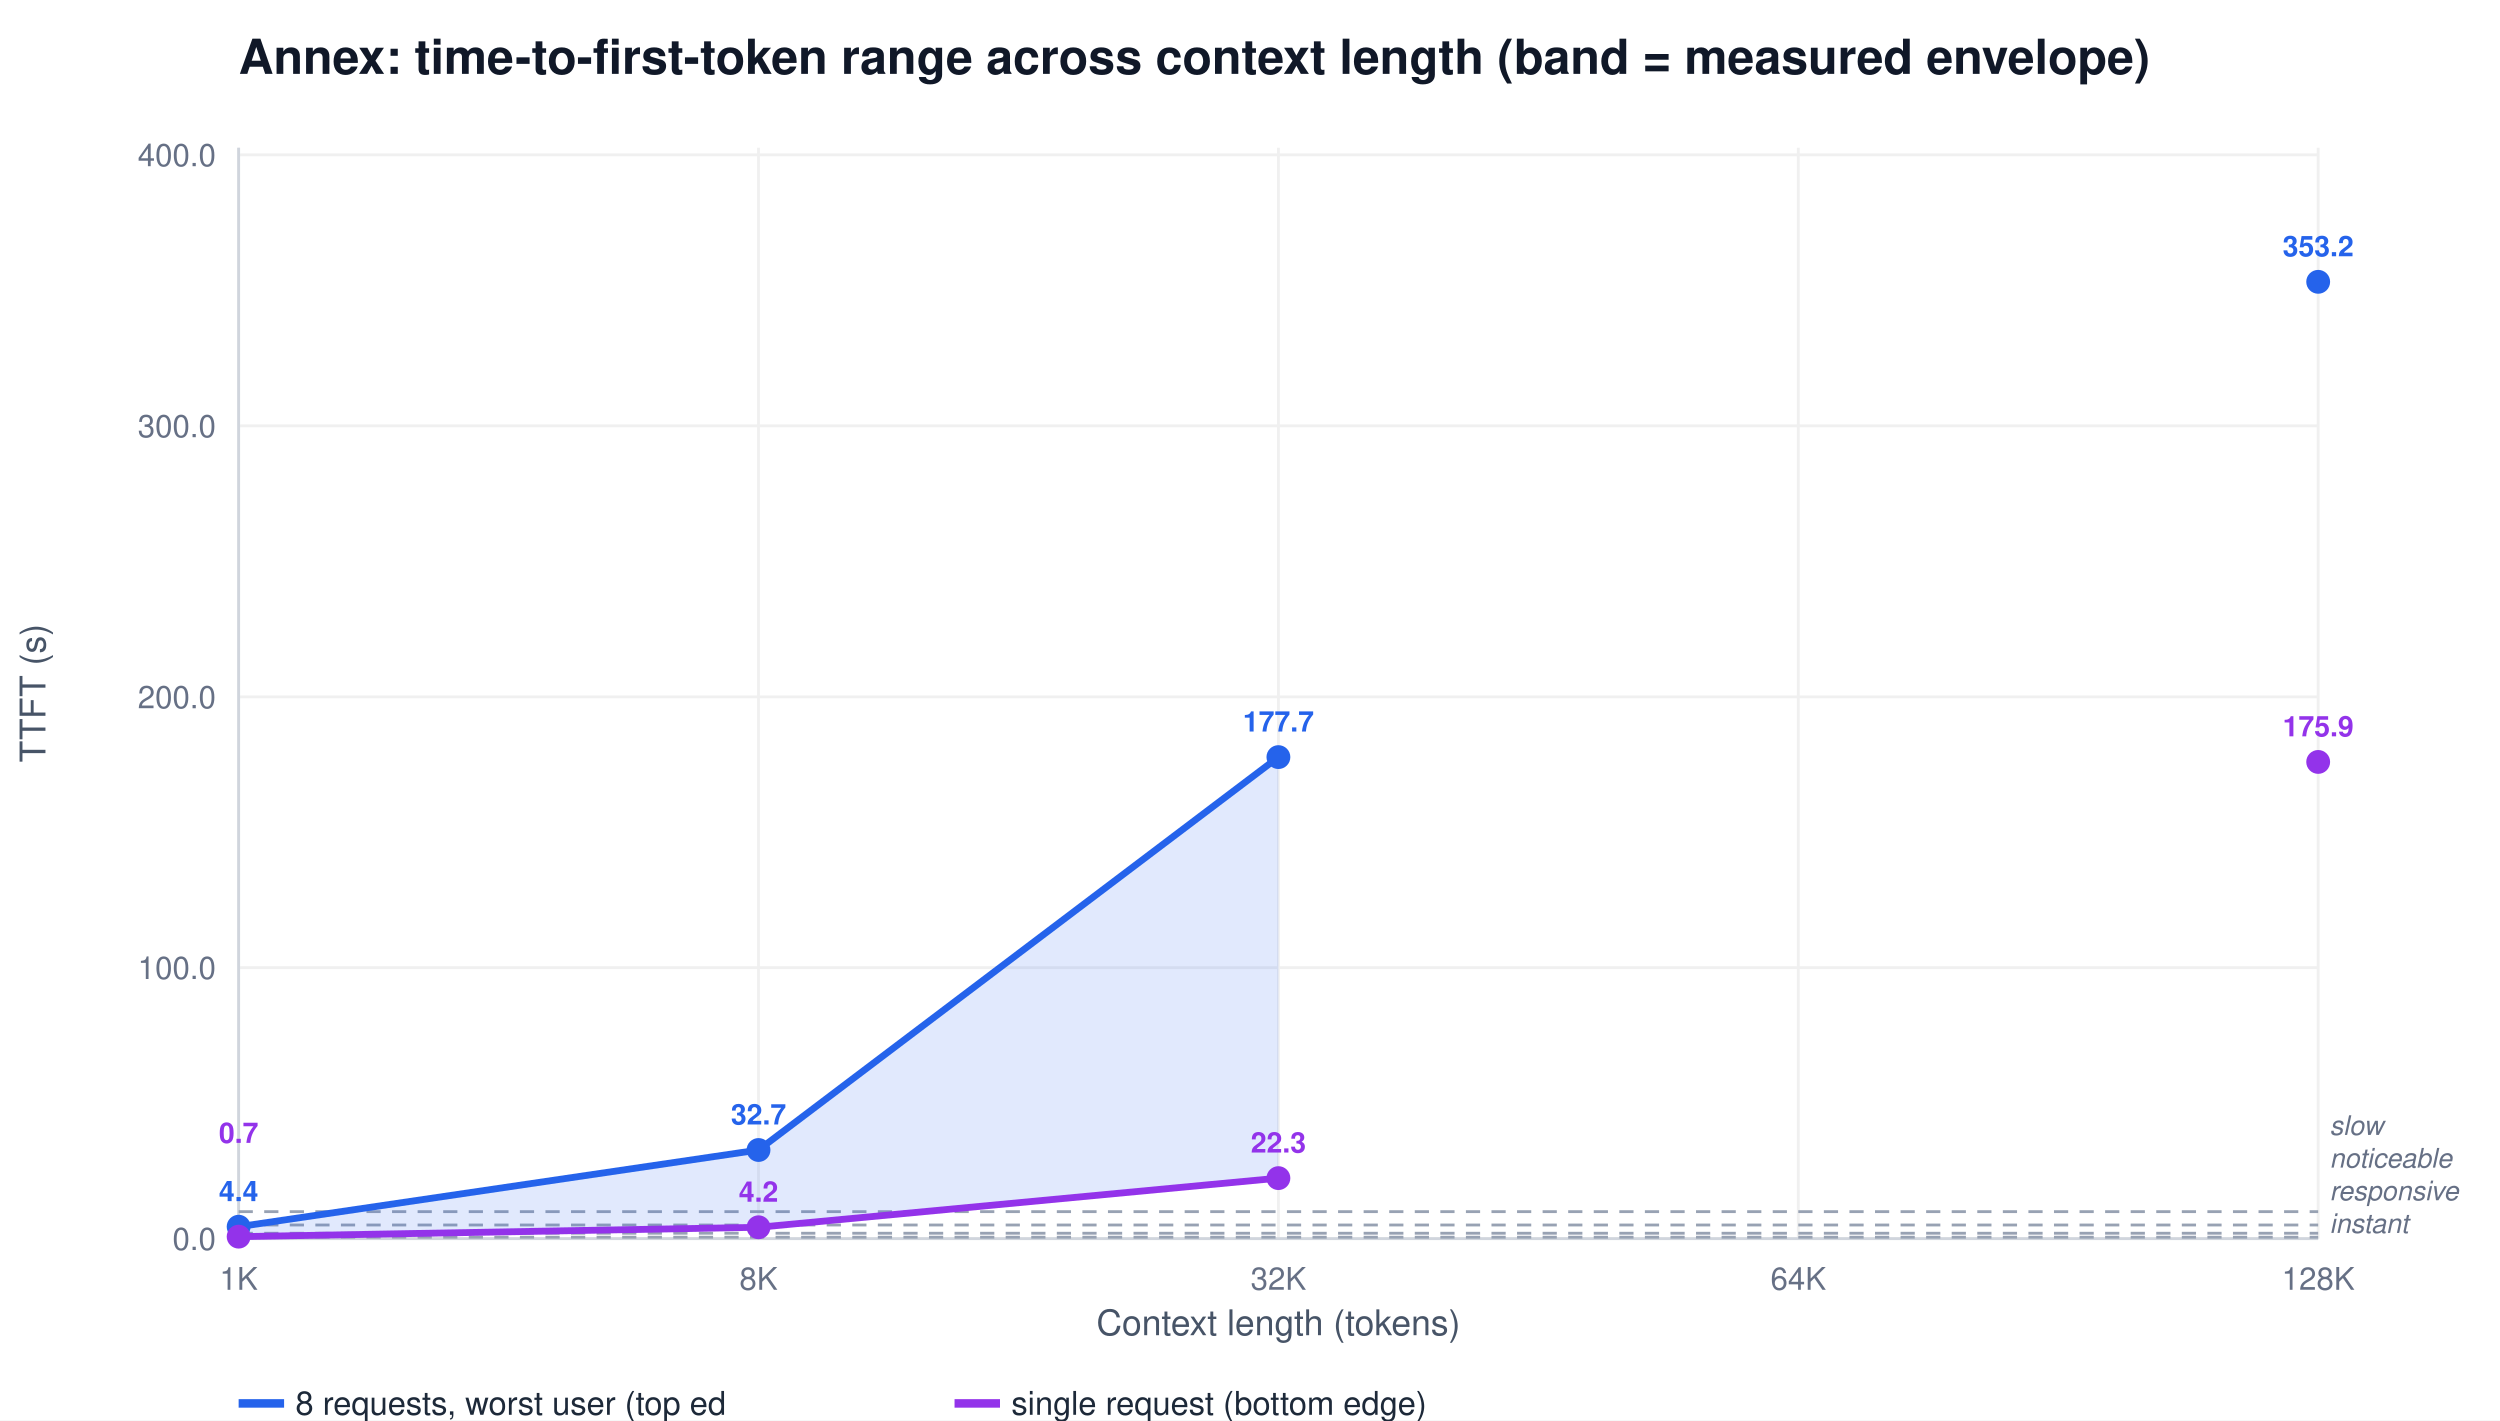
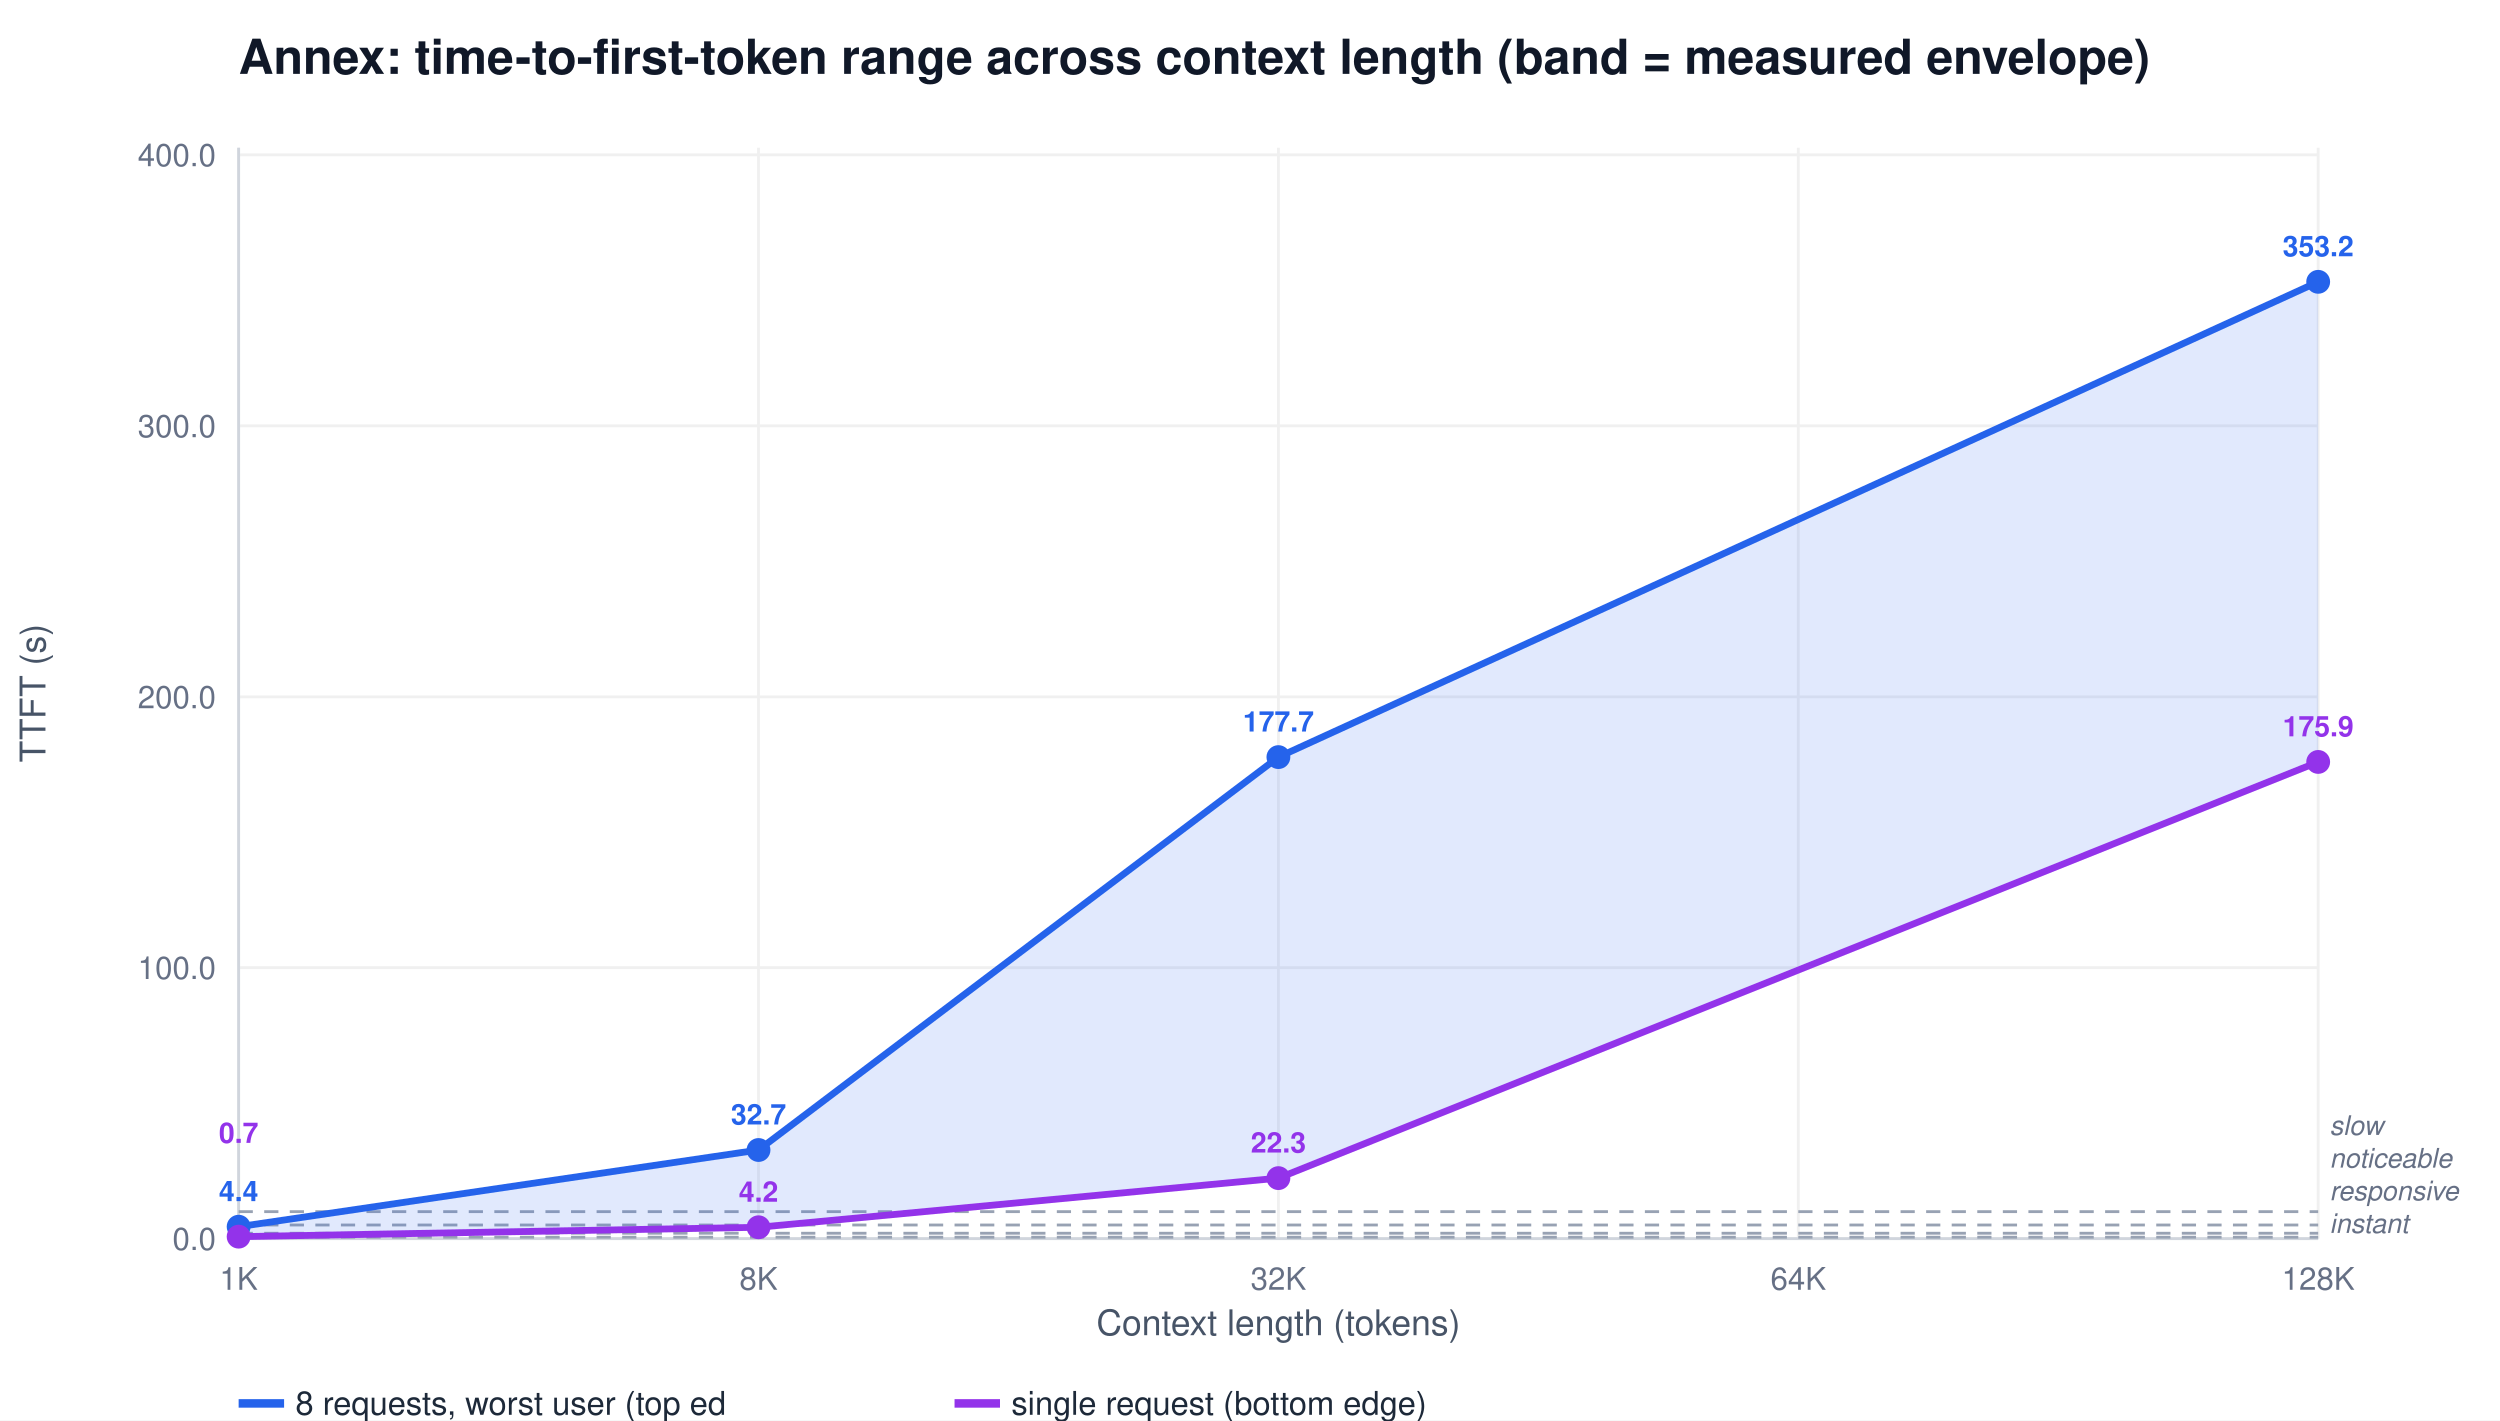
<svg xmlns="http://www.w3.org/2000/svg" width="880" height="500" viewBox="0 0 880 500" font-family="Segoe UI, Helvetica, Arial, sans-serif">
  <rect width="880" height="500" fill="#ffffff" />
  <text x="84" y="26" font-size="17" font-weight="600" fill="#101828">Annex: time-to-first-token range across context length (band = measured envelope)</text>
  <line x1="84" y1="436.0" x2="816" y2="436.0" stroke="#f0f0f0" stroke-width="1" />
  <text x="76" y="440.0" font-size="11" fill="#667085" text-anchor="end">0.0</text>
  <line x1="84" y1="340.6" x2="816" y2="340.6" stroke="#f0f0f0" stroke-width="1" />
  <text x="76" y="344.6" font-size="11" fill="#667085" text-anchor="end">100.0</text>
  <line x1="84" y1="245.3" x2="816" y2="245.3" stroke="#f0f0f0" stroke-width="1" />
  <text x="76" y="249.3" font-size="11" fill="#667085" text-anchor="end">200.0</text>
  <line x1="84" y1="149.9" x2="816" y2="149.9" stroke="#f0f0f0" stroke-width="1" />
  <text x="76" y="153.9" font-size="11" fill="#667085" text-anchor="end">300.0</text>
  <line x1="84" y1="54.5" x2="816" y2="54.5" stroke="#f0f0f0" stroke-width="1" />
  <text x="76" y="58.5" font-size="11" fill="#667085" text-anchor="end">400.0</text>
  <line x1="84.0" y1="52" x2="84.0" y2="436" stroke="#f0f0f0" stroke-width="1" />
  <text x="84.0" y="454" font-size="11" fill="#667085" text-anchor="middle">1K</text>
  <line x1="267.0" y1="52" x2="267.0" y2="436" stroke="#f0f0f0" stroke-width="1" />
  <text x="267.0" y="454" font-size="11" fill="#667085" text-anchor="middle">8K</text>
  <line x1="450.0" y1="52" x2="450.0" y2="436" stroke="#f0f0f0" stroke-width="1" />
  <text x="450.0" y="454" font-size="11" fill="#667085" text-anchor="middle">32K</text>
  <line x1="633.0" y1="52" x2="633.0" y2="436" stroke="#f0f0f0" stroke-width="1" />
  <text x="633.0" y="454" font-size="11" fill="#667085" text-anchor="middle">64K</text>
  <line x1="816.0" y1="52" x2="816.0" y2="436" stroke="#f0f0f0" stroke-width="1" />
  <text x="816.0" y="454" font-size="11" fill="#667085" text-anchor="middle">128K</text>
  <line x1="84" y1="436" x2="816" y2="436" stroke="#d0d5dd" stroke-width="1" />
  <line x1="84" y1="52" x2="84" y2="436" stroke="#d0d5dd" stroke-width="1" />
  <line x1="84" y1="426.5" x2="816" y2="426.5" stroke="#98a2b3" stroke-width="1" stroke-dasharray="5 4" />
  <text x="820" y="399.5" font-size="9.5" fill="#667085" font-style="italic">slow</text>
  <line x1="84" y1="431.2" x2="816" y2="431.2" stroke="#98a2b3" stroke-width="1" stroke-dasharray="5 4" />
  <text x="820" y="411.0" font-size="9.5" fill="#667085" font-style="italic">noticeable</text>
  <line x1="84" y1="434.1" x2="816" y2="434.1" stroke="#98a2b3" stroke-width="1" stroke-dasharray="5 4" />
  <text x="820" y="422.5" font-size="9.5" fill="#667085" font-style="italic">responsive</text>
  <line x1="84" y1="435.5" x2="816" y2="435.5" stroke="#98a2b3" stroke-width="1" stroke-dasharray="5 4" />
  <text x="820" y="434.0" font-size="9.5" fill="#667085" font-style="italic">instant</text>
-   <polygon points="84.0,431.8 267.0,404.8 450.0,266.5 450.0,414.7 267.0,432.0 84.0,435.3" fill="#2563eb" fill-opacity="0.14" stroke="none" />
-   <polyline points="84.0,431.8 267.0,404.8 450.0,266.5" fill="none" stroke="#2563eb" stroke-width="2.4" />
+   <polygon points="84.0,431.8 267.0,404.8 450.0,266.5 816.0,99.2 816.0,268.2 450.0,414.7 267.0,432.0 84.0,435.3" fill="#2563eb" fill-opacity="0.14" stroke="none" />
+   <polyline points="84.0,431.8 267.0,404.8 450.0,266.5 816.0,99.2" fill="none" stroke="#2563eb" stroke-width="2.4" />
  <circle cx="84.0" cy="431.8" r="4.2" fill="#2563eb" />
  <circle cx="267.0" cy="404.8" r="4.2" fill="#2563eb" />
  <circle cx="450.0" cy="266.5" r="4.2" fill="#2563eb" />
  <circle cx="816.0" cy="99.2" r="4.2" fill="#2563eb" />
-   <polyline points="84.0,435.3 267.0,432.0 450.0,414.7" fill="none" stroke="#9333ea" stroke-width="2.4" />
+   <polyline points="84.0,435.3 267.0,432.0 450.0,414.7 816.0,268.2" fill="none" stroke="#9333ea" stroke-width="2.4" />
  <circle cx="84.0" cy="435.3" r="4.2" fill="#9333ea" />
  <circle cx="267.0" cy="432.0" r="4.2" fill="#9333ea" />
  <circle cx="450.0" cy="414.7" r="4.2" fill="#9333ea" />
  <circle cx="816.0" cy="268.2" r="4.2" fill="#9333ea" />
  <text x="84.0" y="422.8" font-size="10" fill="#2563eb" text-anchor="middle" font-weight="600">4.4</text>
  <text x="84.0" y="402.3" font-size="10" fill="#9333ea" text-anchor="middle" font-weight="600">0.7</text>
  <text x="267.0" y="395.8" font-size="10" fill="#2563eb" text-anchor="middle" font-weight="600">32.7</text>
  <text x="267.0" y="423.0" font-size="10" fill="#9333ea" text-anchor="middle" font-weight="600">4.2</text>
  <text x="450.0" y="257.5" font-size="10" fill="#2563eb" text-anchor="middle" font-weight="600">177.7</text>
  <text x="450.0" y="405.7" font-size="10" fill="#9333ea" text-anchor="middle" font-weight="600">22.3</text>
  <text x="816.0" y="90.2" font-size="10" fill="#2563eb" text-anchor="middle" font-weight="600">353.2</text>
  <text x="816.0" y="259.2" font-size="10" fill="#9333ea" text-anchor="middle" font-weight="600">175.9</text>
  <line x1="84" y1="494" x2="100" y2="494" stroke="#2563eb" stroke-width="3" />
  <text x="104" y="498" font-size="11.5" fill="#1d2939">8 requests, worst user (top ed</text>
  <line x1="336" y1="494" x2="352" y2="494" stroke="#9333ea" stroke-width="3" />
  <text x="356" y="498" font-size="11.5" fill="#1d2939">single request (bottom edge)</text>
  <text x="450" y="470" font-size="12.5" fill="#475467" text-anchor="middle">Context length (tokens)</text>
  <text x="16" y="244" font-size="12.5" fill="#475467" text-anchor="middle" transform="rotate(-90 16 244)">TTFT (s)</text>
</svg>
